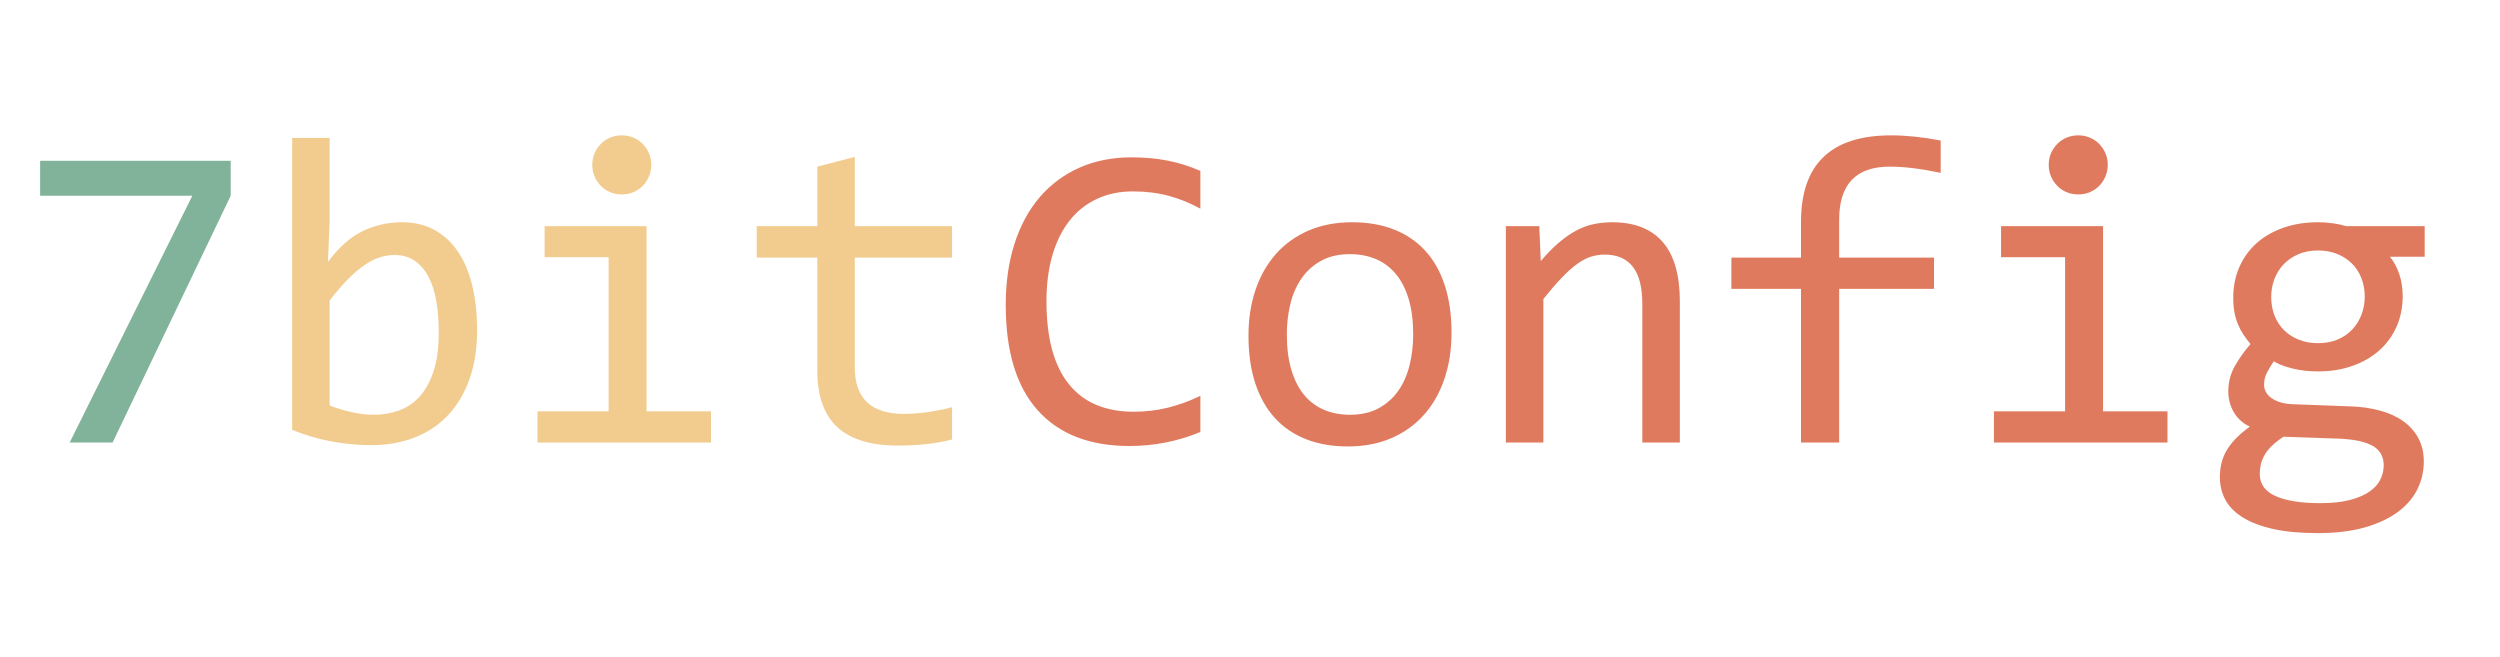
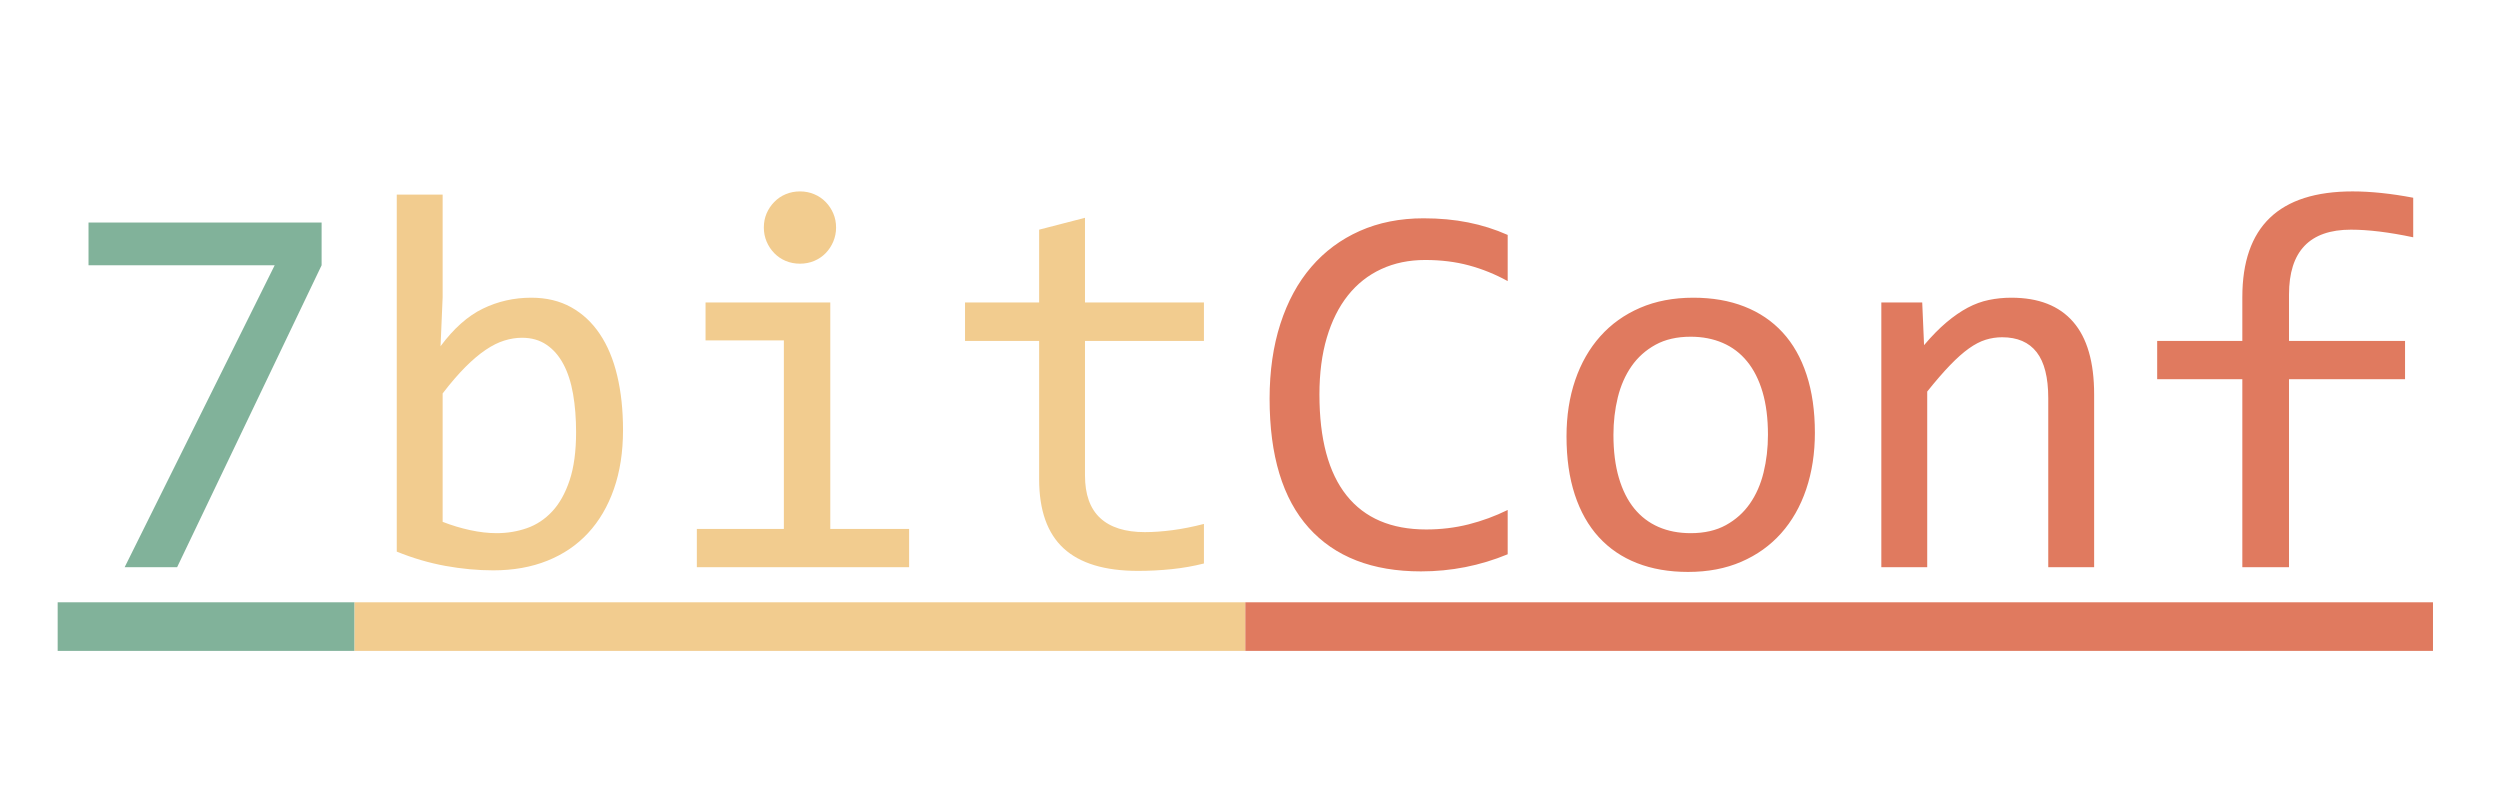
- <svg xmlns="http://www.w3.org/2000/svg" version="1.1" viewBox="0.0 0.0 1509.9 396.701" fill="none" stroke="none" stroke-linecap="square" stroke-miterlimit="10">
+ <svg xmlns="http://www.w3.org/2000/svg" version="1.1" viewBox="0.0 0.0 1234.436 397.719" fill="none" stroke="none" stroke-linecap="square" stroke-miterlimit="10">
  <clipPath id="p.0">
-     <path d="m0 0l1509.9 0l0 396.701l-1509.9 0l0 -396.701z" clip-rule="nonzero" />
+     <path d="m0 0l1234.436 0l0 397.719l-1234.436 0l0 -397.719z" clip-rule="nonzero" />
  </clipPath>
  <g clip-path="url(#p.0)">
-     <path fill="#000000" fill-opacity="0.0" d="m0 0l1509.9 0l0 396.701l-1509.9 0z" fill-rule="evenodd" />
-     <path fill="#000000" fill-opacity="0.0" d="m0 65.928l0 0c0 -36.411 29.517 -65.928 65.928 -65.928l1429.719 0c17.485 0 34.254 6.946 46.618 19.31c12.364 12.364 19.31 29.133 19.31 46.618l0 263.703c0 36.411 -29.517 65.928 -65.928 65.928l-1429.719 0c-36.411 0 -65.928 -29.517 -65.928 -65.928z" fill-rule="evenodd" />
-     <path fill="#000000" fill-opacity="0.0" d="m0 0l1561.575 0l0 342.583l-1561.575 0z" fill-rule="evenodd" />
-     <path fill="#81b29a" d="m139.328 118.213l-71.344 149.078l-25.906 0l74.078 -149.078l-91.922 0l0 -21.094l115.094 0l0 21.094z" fill-rule="nonzero" />
-     <path fill="#f2cc8f" d="m288.156 199.588q0 16.266 -4.5 29.094q-4.484 12.828 -12.75 21.75q-8.266 8.922 -20.125 13.672q-11.844 4.75 -26.688 4.75q-11.578 0 -23.688 -2.203q-12.109 -2.219 -23.969 -7.047l0 -176.297l22.656 0l0 50.656l-1.031 24.219q9.766 -13.156 20.891 -18.547q11.125 -5.406 23.891 -5.406q11.203 0 19.656 4.688q8.469 4.688 14.188 13.219q5.734 8.516 8.594 20.562q2.875 12.047 2.875 26.891zm-23.172 1.031q0 -10.281 -1.5 -18.875q-1.5 -8.594 -4.766 -14.703q-3.25 -6.125 -8.328 -9.578q-5.078 -3.453 -12.109 -3.453q-4.297 0 -8.719 1.375q-4.422 1.359 -9.172 4.562q-4.75 3.188 -10.031 8.469q-5.266 5.266 -11.266 13.078l0 63.406q6.641 2.594 13.547 4.094q6.906 1.5 13.141 1.5q7.812 0 14.906 -2.469q7.109 -2.484 12.5 -8.266q5.406 -5.797 8.594 -15.359q3.203 -9.578 3.203 -23.781zm102.593 -45.297l-38.672 0l0 -18.75l61.594 0l0 111.844l38.922 0l0 18.875l-104.812 0l0 -18.875l42.969 0l0 -93.094zm7.938 -73.578q3.781 0 7.031 1.375q3.266 1.359 5.672 3.844q2.406 2.469 3.766 5.656q1.375 3.188 1.375 6.969q0 3.641 -1.375 6.906q-1.359 3.25 -3.766 5.734q-2.406 2.469 -5.672 3.844q-3.25 1.359 -7.031 1.359q-3.766 0 -7.031 -1.359q-3.25 -1.375 -5.656 -3.844q-2.406 -2.484 -3.781 -5.734q-1.359 -3.266 -1.359 -6.906q0 -3.781 1.359 -6.969q1.375 -3.188 3.781 -5.656q2.406 -2.484 5.656 -3.844q3.266 -1.375 7.031 -1.375zm199.484 183.719q-7.688 1.953 -15.891 2.797q-8.203 0.859 -16.672 0.859q-24.609 0 -36.719 -11.125q-12.094 -11.141 -12.094 -34.188l0 -68.234l-36.594 0l0 -19.0l36.594 0l0 -35.938l22.641 -5.859l0 41.797l58.734 0l0 19.0l-58.734 0l0 66.406q0 14.062 7.484 21.031q7.5 6.969 22.078 6.969q6.25 0 13.672 -0.969q7.422 -0.984 15.5 -3.078l0 19.531z" fill-rule="nonzero" />
-     <path fill="#e07a5f" d="m724.982 260.916q-20.438 8.453 -42.828 8.453q-36.062 0 -55.406 -21.547q-19.328 -21.547 -19.328 -63.734q0 -20.438 5.328 -36.969q5.344 -16.547 15.234 -28.062q9.906 -11.531 23.953 -17.781q14.062 -6.25 31.516 -6.25q11.844 0 22.0 2.031q10.156 2.016 19.531 6.172l0 22.797q-9.234 -5.078 -19.141 -7.75q-9.891 -2.672 -21.609 -2.672q-11.984 0 -21.688 4.5q-9.688 4.484 -16.469 13.016q-6.766 8.531 -10.406 20.844q-3.641 12.297 -3.641 28.047q0 33.062 13.406 49.859q13.406 16.797 39.312 16.797q10.938 0 20.969 -2.531q10.031 -2.547 19.266 -7.094l0 21.875zm151.687 -60.031q0 15.234 -4.297 27.938q-4.297 12.688 -12.375 21.734q-8.062 9.047 -19.656 14.062q-11.578 5.016 -26.297 5.016q-14.062 0 -25.203 -4.359q-11.125 -4.359 -18.875 -12.828q-7.734 -8.469 -11.844 -20.969q-4.094 -12.5 -4.094 -28.766q0 -15.234 4.297 -27.797q4.297 -12.562 12.359 -21.609q8.078 -9.062 19.656 -14.062q11.594 -5.016 26.312 -5.016q14.062 0 25.188 4.359q11.141 4.359 18.875 12.766q7.75 8.391 11.844 20.891q4.109 12.5 4.109 28.641zm-23.172 1.047q0 -12.109 -2.672 -21.156q-2.672 -9.047 -7.625 -15.094q-4.938 -6.062 -12.031 -9.125q-7.094 -3.062 -15.828 -3.062q-10.141 0 -17.375 3.969q-7.219 3.969 -11.844 10.609q-4.625 6.641 -6.781 15.438q-2.141 8.781 -2.141 18.422q0 12.109 2.672 21.219q2.672 9.109 7.609 15.172q4.953 6.047 11.984 9.109q7.031 3.062 15.875 3.062q10.156 0 17.375 -3.969q7.234 -3.969 11.859 -10.609q4.625 -6.641 6.766 -15.422q2.156 -8.797 2.156 -18.562zm55.984 -65.359l20.188 0l0.906 21.094q5.734 -6.781 11.062 -11.266q5.344 -4.5 10.484 -7.234q5.141 -2.734 10.484 -3.828q5.344 -1.109 11.062 -1.109q20.188 0 30.531 11.922q10.359 11.906 10.359 35.859l0 85.281l-22.656 0l0 -83.453q0 -15.375 -5.734 -22.719q-5.719 -7.359 -17.047 -7.359q-4.172 0 -8.141 1.234q-3.969 1.234 -8.266 4.297q-4.297 3.062 -9.312 8.266q-5.016 5.203 -11.266 13.016l0 86.719l-22.656 0l0 -130.719zm262.624 -32.172q-17.844 -3.766 -30.734 -3.766q-30.594 0 -30.594 32.031l0 22.906l57.297 0l0 18.891l-57.297 0l0 92.828l-23.047 0l0 -92.828l-42.047 0l0 -18.891l42.047 0l0 -21.609q0 -52.219 54.422 -52.219q13.547 0 29.953 3.125l0 19.531zm-136.844 32.172l0 0zm211.968 18.75l-38.672 0l0 -18.75l61.594 0l0 111.844l38.922 0l0 18.875l-104.812 0l0 -18.875l42.969 0l0 -93.094zm7.938 -73.578q3.781 0 7.031 1.375q3.266 1.359 5.672 3.844q2.406 2.469 3.766 5.656q1.375 3.188 1.375 6.969q0 3.641 -1.375 6.906q-1.359 3.25 -3.766 5.734q-2.406 2.469 -5.672 3.844q-3.25 1.359 -7.031 1.359q-3.766 0 -7.031 -1.359q-3.25 -1.375 -5.656 -3.844q-2.406 -2.484 -3.781 -5.734q-1.359 -3.266 -1.359 -6.906q0 -3.781 1.359 -6.969q1.375 -3.188 3.781 -5.656q2.406 -2.484 5.656 -3.844q3.266 -1.375 7.031 -1.375zm188.281 73.312q3.641 4.562 5.656 10.625q2.031 6.047 2.031 13.078q0 10.156 -3.719 18.547q-3.703 8.391 -10.484 14.391q-6.766 5.984 -16.203 9.312q-9.438 3.312 -20.766 3.312q-8.203 0 -15.375 -1.75q-7.156 -1.766 -11.312 -4.375q-2.484 3.656 -4.172 6.906q-1.688 3.25 -1.688 7.297q0 4.938 4.75 8.203q4.75 3.25 12.562 3.516l34.375 1.297q9.766 0.266 18.031 2.484q8.266 2.203 14.188 6.375q5.922 4.156 9.234 10.281q3.328 6.125 3.328 14.188q0 8.734 -3.781 16.547q-3.766 7.812 -11.641 13.734q-7.875 5.922 -19.984 9.438q-12.109 3.516 -28.781 3.516q-15.875 0 -27.016 -2.547q-11.125 -2.531 -18.297 -7.031q-7.156 -4.484 -10.422 -10.672q-3.25 -6.188 -3.25 -13.609q0 -9.5 4.422 -16.672q4.438 -7.156 13.688 -13.797q-3.391 -1.562 -5.875 -3.906q-2.469 -2.344 -4.031 -5.141q-1.562 -2.797 -2.344 -5.922q-0.781 -3.125 -0.781 -6.125q0 -8.453 3.969 -15.484q3.984 -7.031 9.453 -13.281q-2.484 -3.0 -4.375 -5.859q-1.875 -2.859 -3.25 -6.172q-1.359 -3.328 -2.078 -7.172q-0.719 -3.844 -0.719 -8.797q0 -10.156 3.703 -18.547q3.719 -8.406 10.422 -14.391q6.703 -5.984 16.141 -9.297q9.453 -3.328 20.906 -3.328q4.812 0 9.234 0.656q4.438 0.641 7.812 1.688l47.406 0l0 18.484l-20.969 0zm-78.641 131.109q0 9.25 9.625 13.484q9.641 4.234 26.828 4.234q10.812 0 18.156 -1.953q7.359 -1.953 11.844 -5.156q4.5 -3.188 6.453 -7.297q1.953 -4.094 1.953 -8.391q0 -7.938 -6.516 -11.719q-6.5 -3.766 -19.906 -4.422l-34.109 -1.172q-4.297 2.859 -7.109 5.594q-2.797 2.734 -4.359 5.531q-1.562 2.812 -2.219 5.609q-0.641 2.797 -0.641 5.656zm6.906 -106.891q0 6.25 2.078 11.469q2.078 5.203 5.859 8.844q3.781 3.641 8.922 5.656q5.141 2.016 11.391 2.016q6.766 0 12.031 -2.266q5.281 -2.281 8.859 -6.188q3.578 -3.906 5.469 -8.984q1.891 -5.078 1.891 -10.547q0 -6.25 -2.094 -11.453q-2.078 -5.219 -5.859 -8.859q-3.766 -3.641 -8.906 -5.656q-5.141 -2.031 -11.391 -2.031q-6.766 0 -12.047 2.344q-5.266 2.344 -8.859 6.188q-3.578 3.844 -5.469 8.922q-1.875 5.078 -1.875 10.547z" fill-rule="nonzero" />
+     <path fill="#000000" fill-opacity="0.0" d="m0 0l1234.436 0l0 397.719l-1234.436 0z" fill-rule="evenodd" />
+     <path fill="#000000" fill-opacity="0.0" d="m-11.908 52.207l0 0c0 -36.411 29.517 -65.928 65.928 -65.928l1429.719 0c17.485 0 34.254 6.946 46.618 19.31c12.364 12.364 19.31 29.133 19.31 46.618l0 263.703c0 36.411 -29.517 65.928 -65.928 65.928l-1429.719 0c-36.411 0 -65.928 -29.517 -65.928 -65.928z" fill-rule="evenodd" />
+     <path fill="#000000" fill-opacity="0.0" d="m19.475 12.769l1214.961 0l0 342.583l-1214.961 0z" fill-rule="evenodd" />
+     <path fill="#000000" fill-opacity="0.0" d="m28.475 82.021l146.609 0l0 312.227l-146.609 0l0 -312.227z" fill-rule="nonzero" />
+     <path fill="#81b29a" d="m158.803 130.982l-71.344 149.078l-25.906 0l74.078 -149.078l-91.922 0l0 -21.094l115.094 0l0 21.094z" fill-rule="nonzero" />
+     <path fill="#010000" fill-opacity="0.0" d="m175.084 82.021l439.827 0l0 312.227l-439.827 0l0 -312.227z" fill-rule="nonzero" />
+     <path fill="#f2cc8f" d="m307.631 212.357q0 16.266 -4.5 29.094q-4.484 12.828 -12.75 21.75q-8.266 8.922 -20.125 13.672q-11.844 4.75 -26.688 4.75q-11.578 0 -23.688 -2.203q-12.109 -2.219 -23.969 -7.047l0 -176.297l22.656 0l0 50.656l-1.031 24.219q9.766 -13.156 20.891 -18.547q11.125 -5.406 23.891 -5.406q11.203 0 19.656 4.688q8.469 4.688 14.188 13.219q5.734 8.516 8.594 20.562q2.875 12.047 2.875 26.891zm-23.172 1.031q0 -10.281 -1.5 -18.875q-1.5 -8.594 -4.766 -14.703q-3.25 -6.125 -8.328 -9.578q-5.078 -3.453 -12.109 -3.453q-4.297 0 -8.719 1.375q-4.422 1.359 -9.172 4.562q-4.75 3.188 -10.031 8.469q-5.266 5.266 -11.266 13.078l0 63.406q6.641 2.594 13.547 4.094q6.906 1.5 13.141 1.5q7.812 0 14.906 -2.469q7.109 -2.484 12.5 -8.266q5.406 -5.797 8.594 -15.359q3.203 -9.578 3.203 -23.781zm102.593 -45.297l-38.672 0l0 -18.75l61.594 0l0 111.844l38.922 0l0 18.875l-104.812 0l0 -18.875l42.969 0l0 -93.094zm7.938 -73.578q3.781 0 7.031 1.375q3.266 1.359 5.672 3.844q2.406 2.469 3.766 5.656q1.375 3.188 1.375 6.969q0 3.641 -1.375 6.906q-1.359 3.25 -3.766 5.734q-2.406 2.469 -5.672 3.844q-3.25 1.359 -7.031 1.359q-3.766 0 -7.031 -1.359q-3.25 -1.375 -5.656 -3.844q-2.406 -2.484 -3.781 -5.734q-1.359 -3.266 -1.359 -6.906q0 -3.781 1.359 -6.969q1.375 -3.188 3.781 -5.656q2.406 -2.484 5.656 -3.844q3.266 -1.375 7.031 -1.375zm199.484 183.719q-7.688 1.953 -15.891 2.797q-8.203 0.859 -16.672 0.859q-24.609 0 -36.719 -11.125q-12.094 -11.141 -12.094 -34.188l0 -68.234l-36.594 0l0 -19.0l36.594 0l0 -35.938l22.641 -5.859l0 41.797l58.734 0l0 19.0l-58.734 0l0 66.406q0 14.062 7.484 21.031q7.5 6.969 22.078 6.969q6.25 0 13.672 -0.969q7.422 -0.984 15.5 -3.078l0 19.531z" fill-rule="nonzero" />
+     <path fill="#000000" fill-opacity="0.0" d="m614.91 82.021l586.436 0l0 312.227l-586.436 0l0 -312.227z" fill-rule="nonzero" />
+     <path fill="#e07a5f" d="m744.457 273.685q-20.438 8.453 -42.828 8.453q-36.062 0 -55.406 -21.547q-19.328 -21.547 -19.328 -63.734q0 -20.438 5.328 -36.969q5.344 -16.547 15.234 -28.062q9.906 -11.531 23.953 -17.781q14.062 -6.25 31.516 -6.25q11.844 0 22.0 2.031q10.156 2.016 19.531 6.172l0 22.797q-9.234 -5.078 -19.141 -7.75q-9.891 -2.672 -21.609 -2.672q-11.984 0 -21.688 4.5q-9.688 4.484 -16.469 13.016q-6.766 8.531 -10.406 20.844q-3.641 12.297 -3.641 28.047q0 33.062 13.406 49.859q13.406 16.797 39.312 16.797q10.938 0 20.969 -2.531q10.031 -2.547 19.266 -7.094l0 21.875zm151.687 -60.031q0 15.234 -4.297 27.938q-4.297 12.688 -12.375 21.734q-8.062 9.047 -19.656 14.062q-11.578 5.016 -26.297 5.016q-14.062 0 -25.203 -4.359q-11.125 -4.359 -18.875 -12.828q-7.734 -8.469 -11.844 -20.969q-4.094 -12.5 -4.094 -28.766q0 -15.234 4.297 -27.797q4.297 -12.562 12.359 -21.609q8.078 -9.062 19.656 -14.062q11.594 -5.016 26.312 -5.016q14.062 0 25.188 4.359q11.141 4.359 18.875 12.766q7.75 8.391 11.844 20.891q4.109 12.5 4.109 28.641zm-23.172 1.047q0 -12.109 -2.672 -21.156q-2.672 -9.047 -7.625 -15.094q-4.938 -6.062 -12.031 -9.125q-7.094 -3.062 -15.828 -3.062q-10.141 0 -17.375 3.969q-7.219 3.969 -11.844 10.609q-4.625 6.641 -6.781 15.438q-2.141 8.781 -2.141 18.422q0 12.109 2.672 21.219q2.672 9.109 7.609 15.172q4.953 6.047 11.984 9.109q7.031 3.062 15.875 3.062q10.156 0 17.375 -3.969q7.234 -3.969 11.859 -10.609q4.625 -6.641 6.766 -15.422q2.156 -8.797 2.156 -18.562zm55.984 -65.359l20.188 0l0.906 21.094q5.734 -6.781 11.062 -11.266q5.344 -4.5 10.484 -7.234q5.141 -2.734 10.484 -3.828q5.344 -1.109 11.062 -1.109q20.188 0 30.531 11.922q10.359 11.906 10.359 35.859l0 85.281l-22.656 0l0 -83.453q0 -15.375 -5.734 -22.719q-5.719 -7.359 -17.047 -7.359q-4.172 0 -8.141 1.234q-3.969 1.234 -8.266 4.297q-4.297 3.062 -9.312 8.266q-5.016 5.203 -11.266 13.016l0 86.719l-22.656 0l0 -130.719zm262.625 -32.172q-17.844 -3.766 -30.734 -3.766q-30.594 0 -30.594 32.031l0 22.906l57.297 0l0 18.891l-57.297 0l0 92.828l-23.047 0l0 -92.828l-42.047 0l0 -18.891l42.047 0l0 -21.609q0 -52.219 54.422 -52.219q13.547 0 29.953 3.125l0 19.531zm-136.844 32.172l0 0z" fill-rule="nonzero" />
+     <path fill="#010000" fill-opacity="0.0" d="m1201.346 82.021l0 0l0 312.227l0 0l0 -312.227z" fill-rule="nonzero" />
+     <path fill="#81b29a" d="m28.475 297.394l146.609 0l0 24.0l-146.609 0l0 -24.0z" fill-rule="nonzero" />
+     <path fill="#f2cc8f" d="m175.084 297.394l439.827 0l0 24.0l-439.827 0l0 -24.0z" fill-rule="nonzero" />
+     <path fill="#e07a5f" d="m614.91 297.394l586.436 0l0 24.0l-586.436 0l0 -24.0z" fill-rule="nonzero" />
  </g>
</svg>
